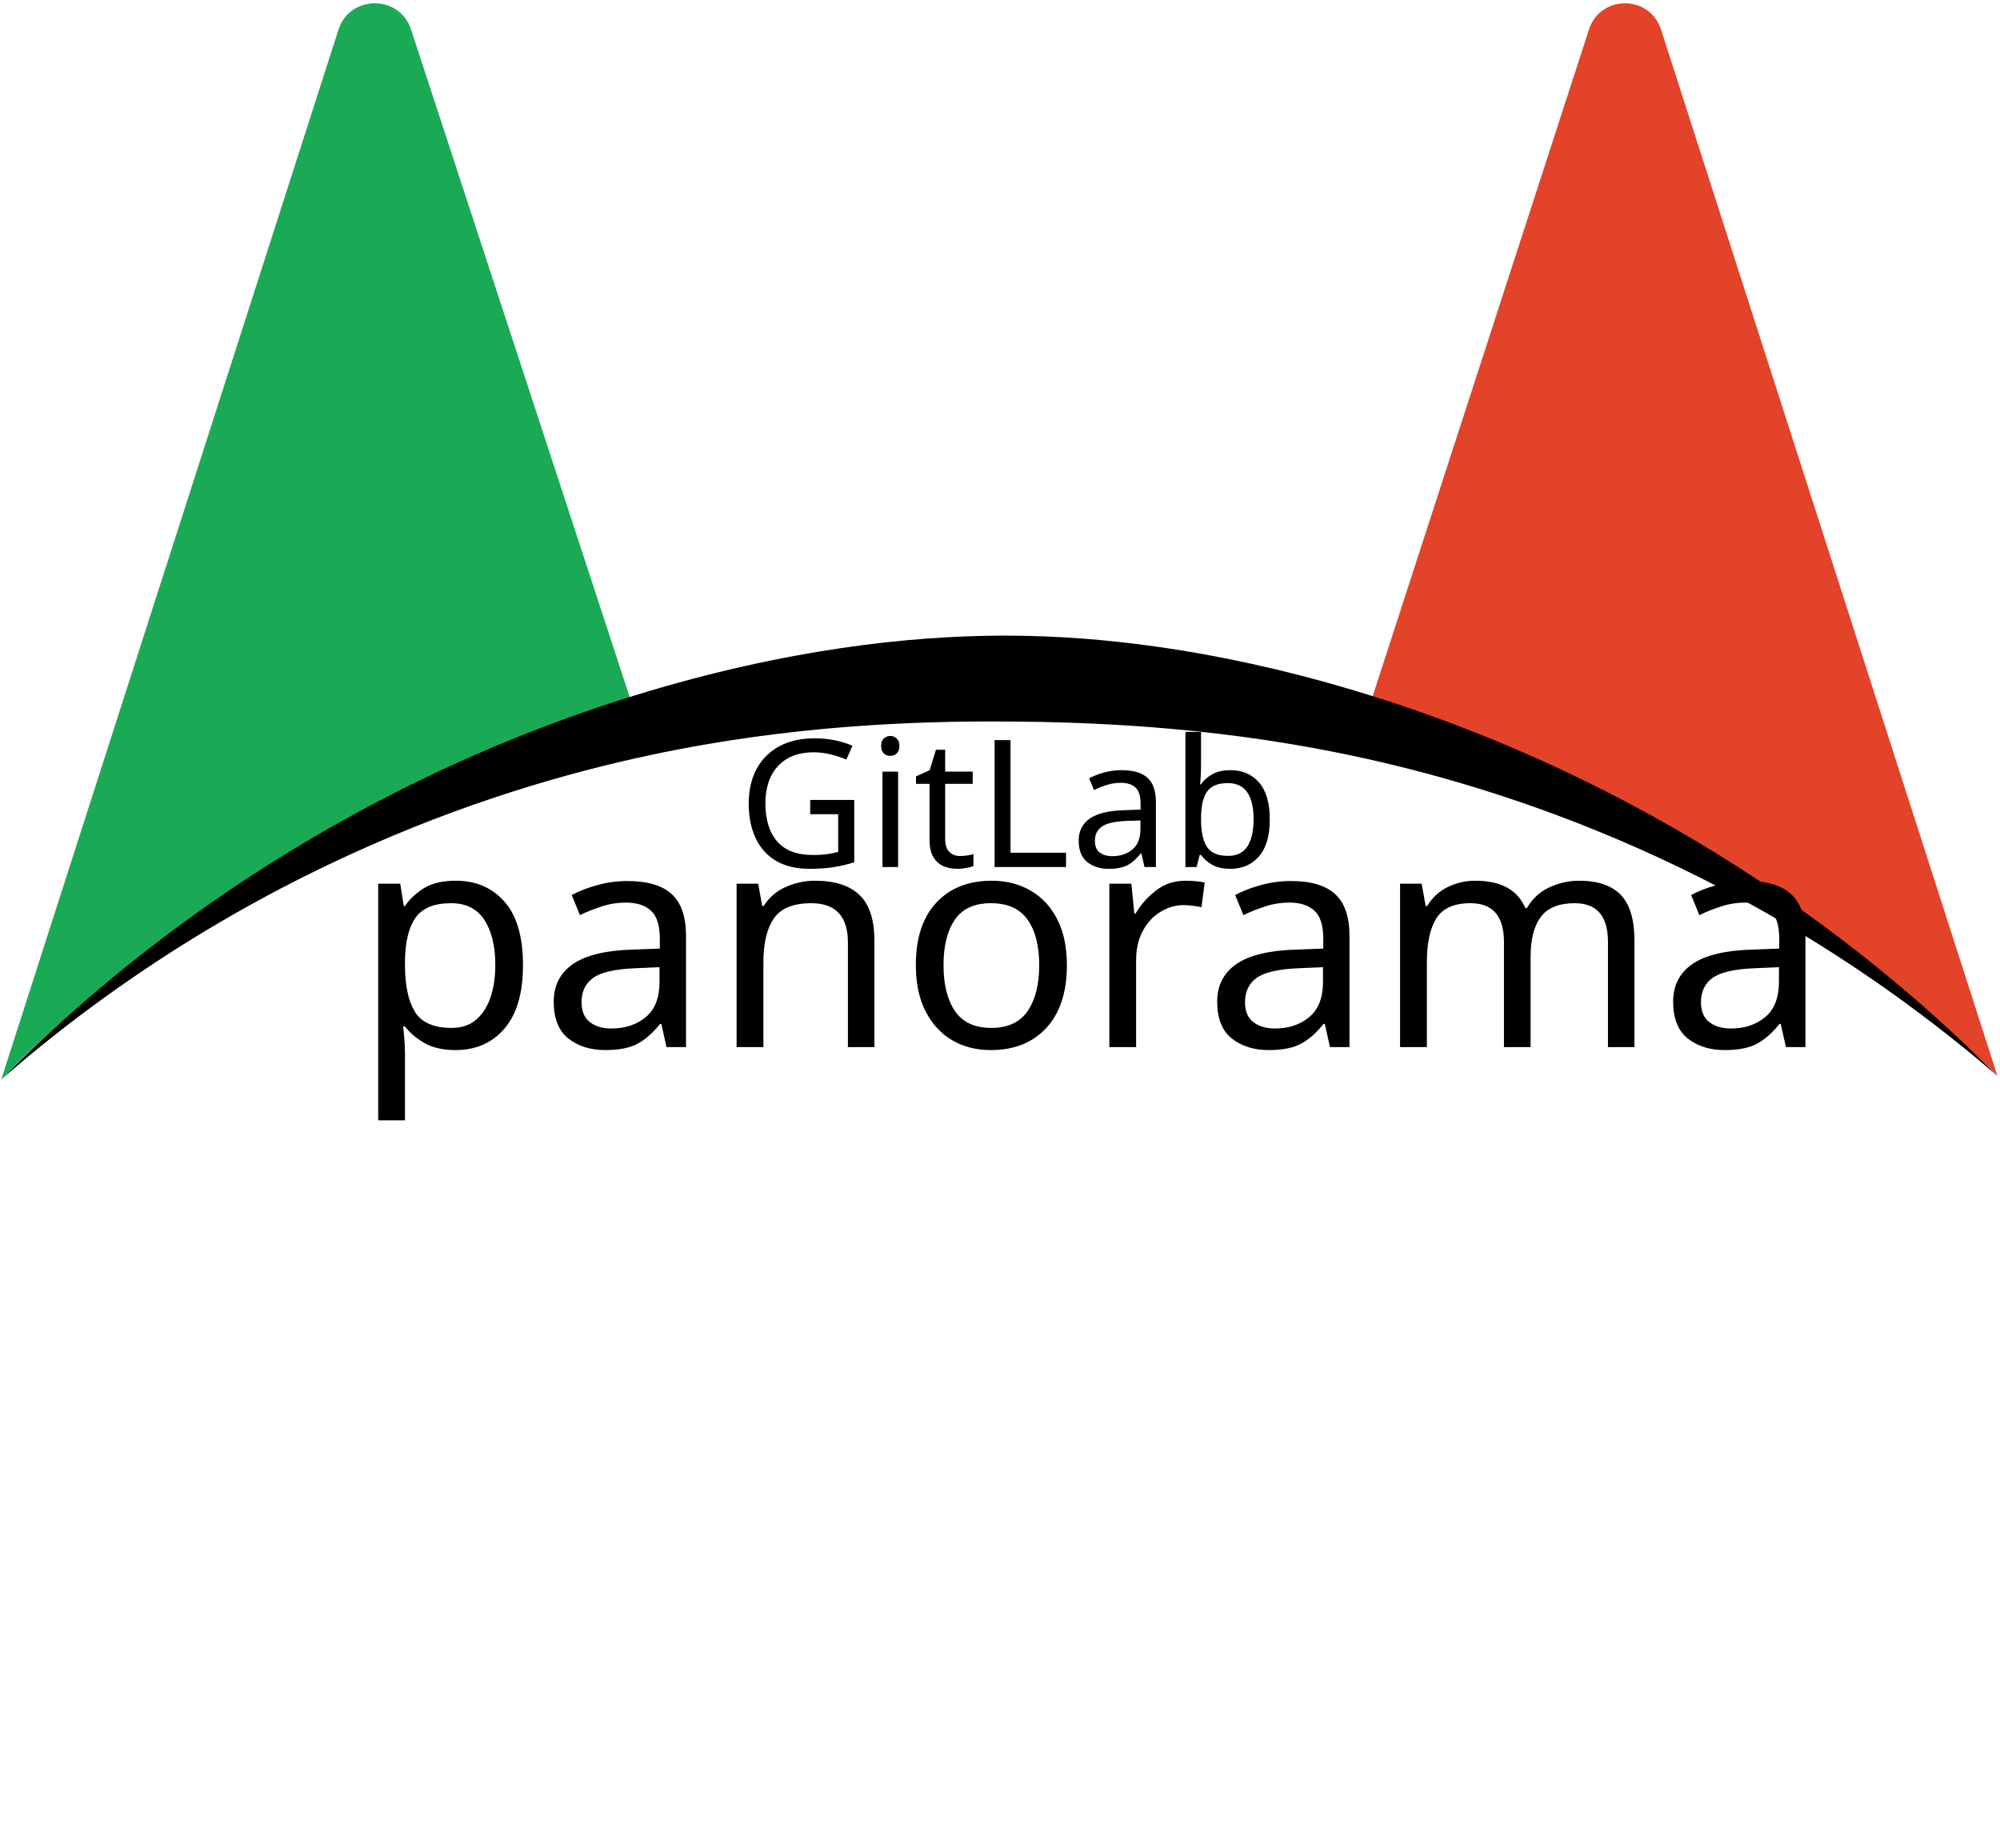
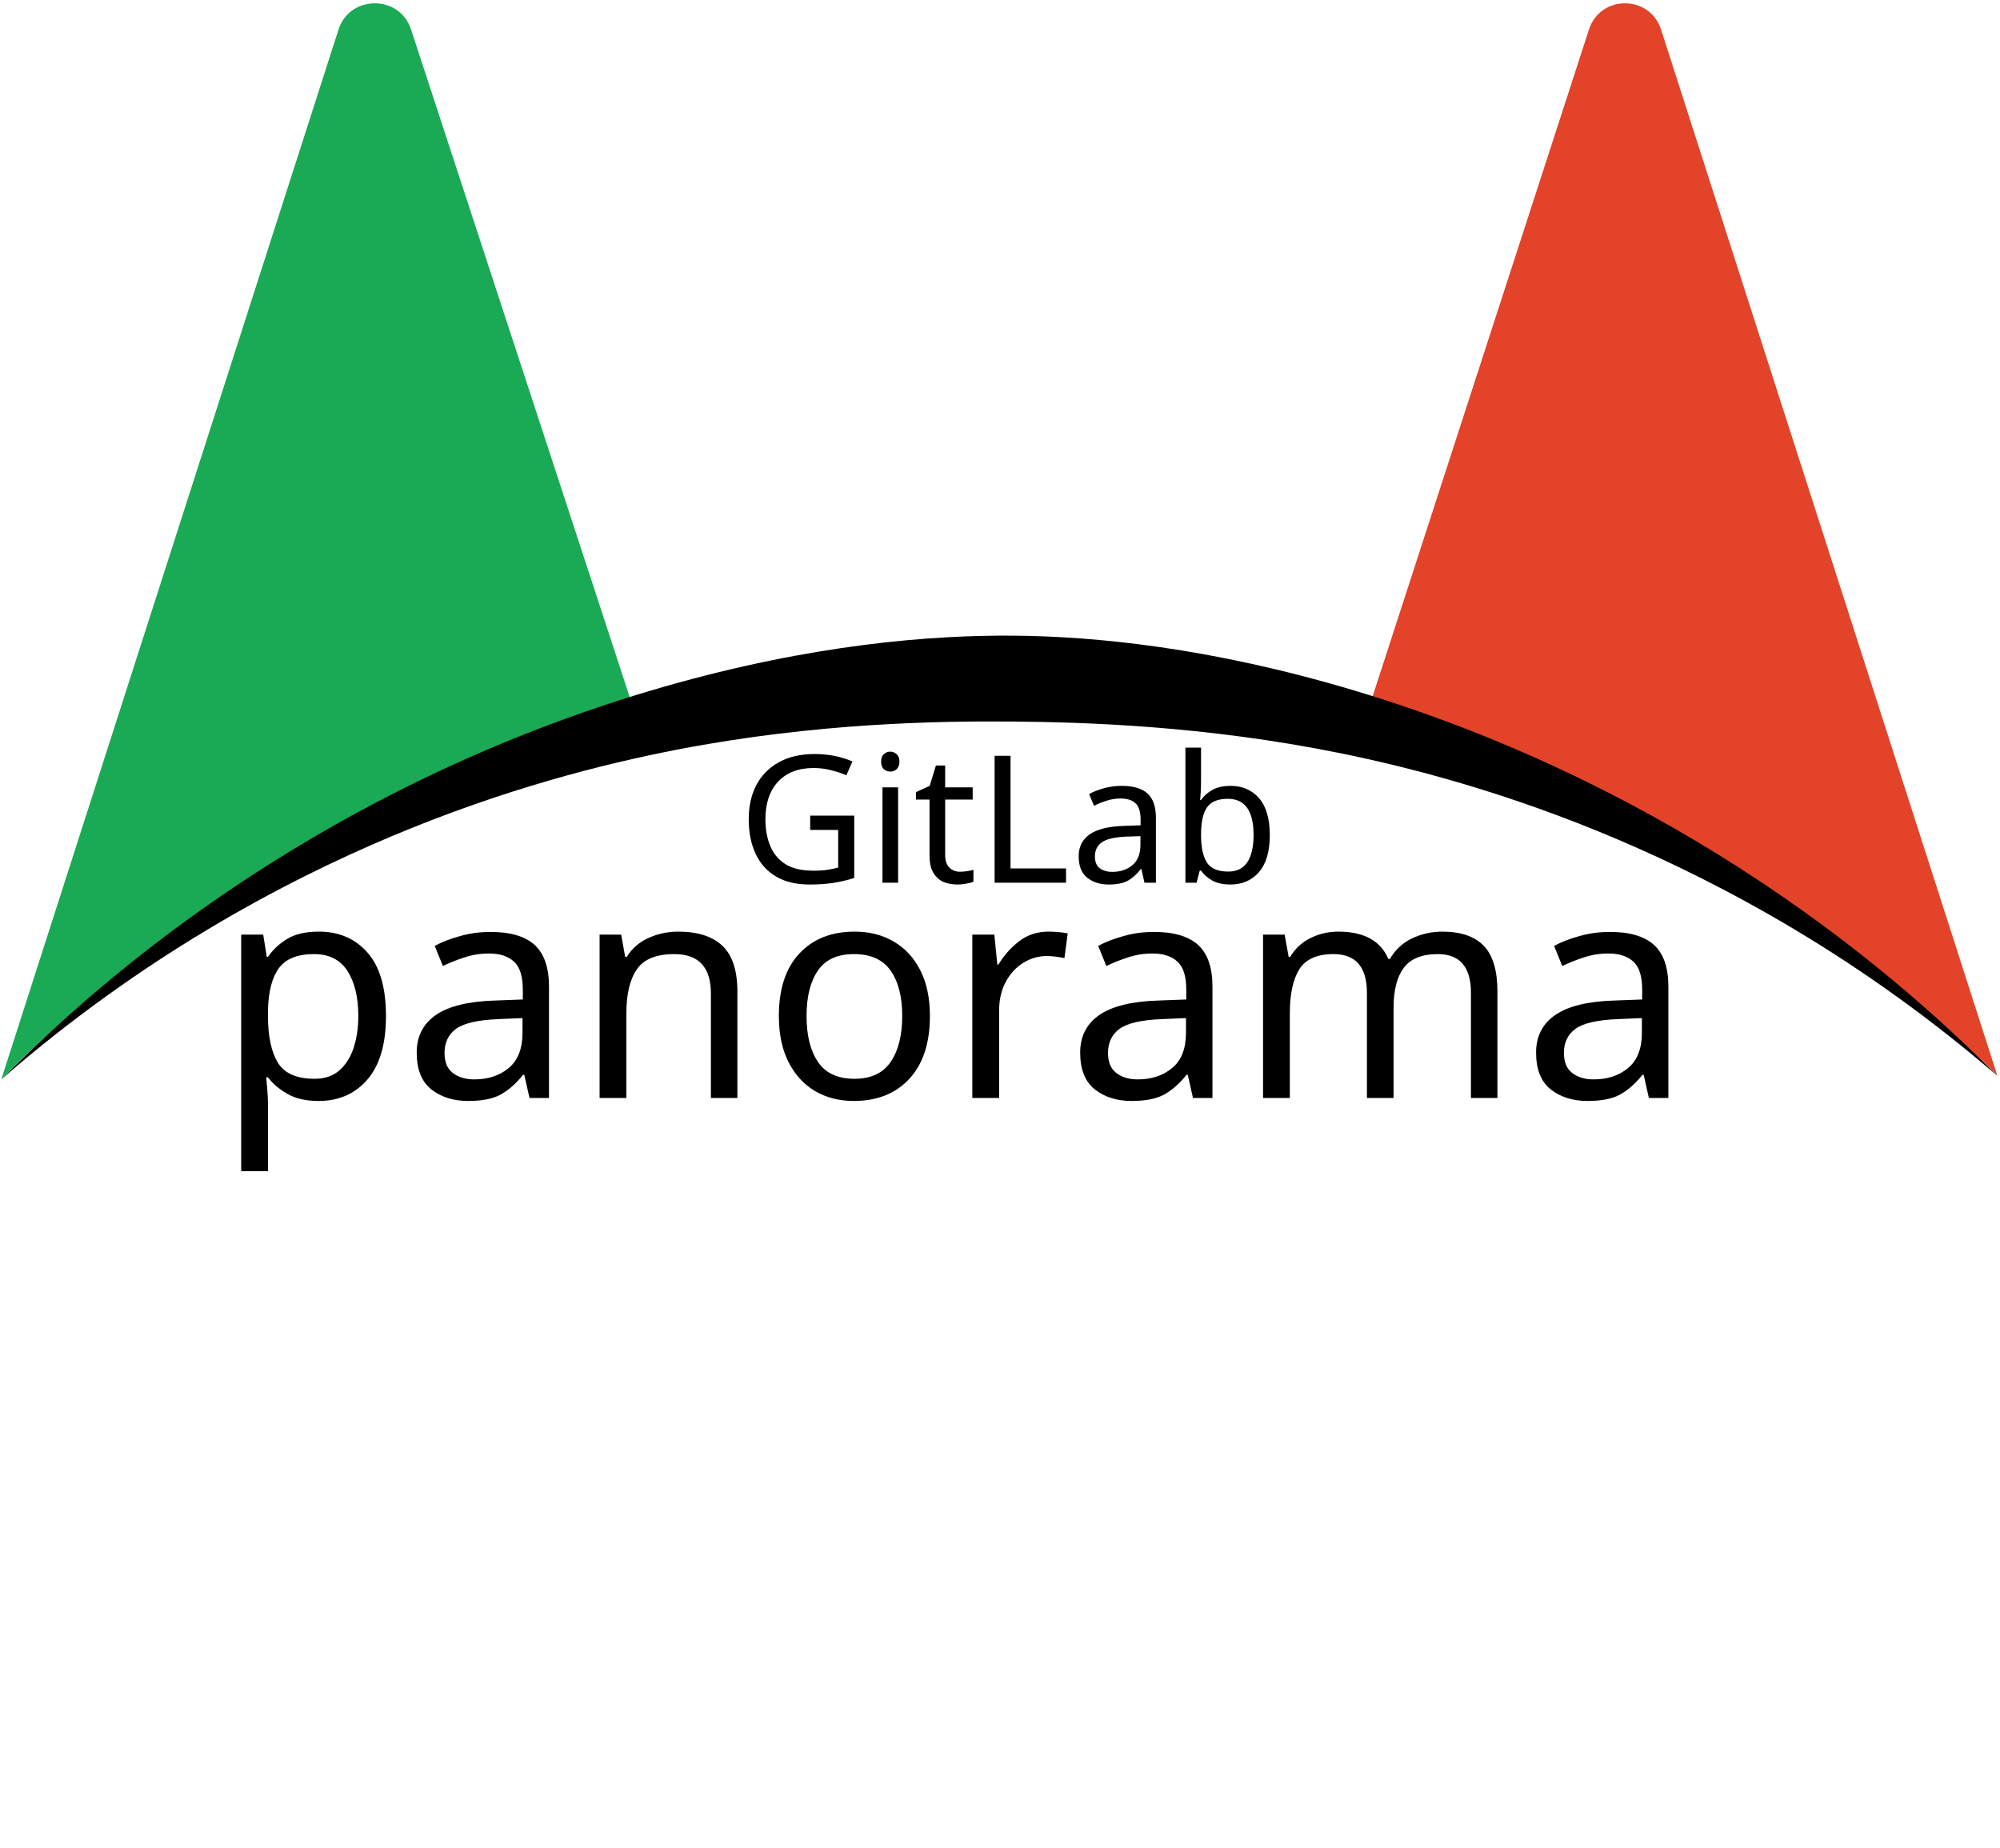
<svg xmlns="http://www.w3.org/2000/svg" width="210px" height="194px" viewBox="0 0 210 194" version="1.1" id="svg22">
  <defs id="defs6">
    </defs>
  <path d="" id="Fill-6" style="fill:#fc6d26;fill-rule:evenodd;stroke:none;stroke-width:1" />
  <path d="" id="Fill-10" style="fill:#fc6d26;fill-rule:evenodd;stroke:none;stroke-width:1" />
  <path d="" id="Fill-14" style="fill:#fc6d26;fill-rule:evenodd;stroke:none;stroke-width:1" />
  <path d="m 0.136,113.333 c 0,0 10.513,-11.454 30.722,-23.898 C 51.068,76.992 66.421,74.115 66.421,74.115 L 43.156,3.086 c -1.197,-3.655 -6.409,-3.654 -7.606,0 z" id="Fill-16" style="fill:#1aaa55;fill-rule:evenodd;stroke:none;stroke-width:0.996;fill-opacity:1" />
  <path d="m 209.726,112.959 c 0,0 -6.978,-7.928 -33.215,-24.234 C 150.274,72.419 143.701,74.421 143.701,74.421 L 166.842,3.098 c 1.19,-3.67 6.374,-3.669 7.565,0 z" id="Fill-22" style="fill:#e24329;fill-rule:evenodd;stroke:none;stroke-width:0.995" />
-   <text xml:space="preserve" style="font-style:normal;font-weight:normal;font-size:40px;line-height:1.25;font-family:sans-serif;letter-spacing:0px;word-spacing:0px;fill:#000000;fill-opacity:1;stroke:none" x="36.992" y="109.947" id="text3745">
-     <tspan id="tspan3743" x="36.992" y="109.947" style="font-style:normal;font-variant:normal;font-weight:normal;font-stretch:normal;font-size:32px;font-family:'Source Sans Pro';-inkscape-font-specification:'Source Sans Pro'">panorama</tspan>
+   <text xml:space="preserve" style="font-style:normal;font-weight:normal;font-size:40px;line-height:1.25;font-family:sans-serif;letter-spacing:0px;word-spacing:0px;fill:#000000;fill-opacity:1;stroke:none" x="22.606" y="115.29" id="text3745">
+     <tspan id="tspan3743" x="22.606" y="115.29" style="font-style:normal;font-variant:normal;font-weight:normal;font-stretch:normal;font-size:32px;font-family:'Source Sans Pro';-inkscape-font-specification:'Source Sans Pro'">panorama</tspan>
  </text>
-   <text xml:space="preserve" style="font-style:normal;font-weight:normal;font-size:40px;line-height:1.25;font-family:sans-serif;letter-spacing:0px;word-spacing:0px;fill:#000000;fill-opacity:1;stroke:none" x="77.477" y="91.04" id="text3749">
-     <tspan id="tspan3747" x="77.477" y="91.04" style="font-style:normal;font-variant:normal;font-weight:normal;font-stretch:normal;font-size:18.667px;font-family:'Source Sans Pro';-inkscape-font-specification:'Source Sans Pro'">GitLab</tspan>
+   <text xml:space="preserve" style="font-style:normal;font-weight:normal;font-size:40px;line-height:1.25;font-family:sans-serif;letter-spacing:0px;word-spacing:0px;fill:#000000;fill-opacity:1;stroke:none" x="77.477" y="92.684" id="text3749">
+     <tspan id="tspan3747" x="77.477" y="92.684" style="font-style:normal;font-variant:normal;font-weight:normal;font-stretch:normal;font-size:18.667px;font-family:'Source Sans Pro';-inkscape-font-specification:'Source Sans Pro'">GitLab</tspan>
  </text>
  <text xml:space="preserve" style="font-style:normal;font-weight:normal;font-size:40px;line-height:1.25;font-family:sans-serif;letter-spacing:0px;word-spacing:0px;fill:#000000;fill-opacity:1;stroke:none" x="76.244" y="20.14" id="text3753">
    <tspan id="tspan3751" x="76.244" y="55.53" />
  </text>
  <path style="fill:#000000;fill-rule:nonzero;stroke:none;stroke-width:0.004;stroke-linecap:round;stroke-linejoin:miter;stroke-miterlimit:4;stroke-dasharray:none;stroke-opacity:1" d="M 1.061,114.943 C 15.684,102.827 30.407,95.332 41.947,90.715 53.621,86.044 64.012,83.524 71.884,82.078 c 14.598,-2.681 27.531,-2.851 35.151,-2.788 7.394,0.062 20.023,0.409 34.173,3.139 7.646,1.475 17.736,4.002 29.079,8.59 11.217,4.537 25.521,11.85 39.807,23.583 l 0,0 C 196.721,101.804 182.912,93.223 171.838,87.61 160.656,81.942 150.514,78.409 142.701,76.184 127.665,71.904 115.564,70.8 107.105,70.731 98.427,70.659 85.95,71.598 70.454,75.821 62.398,78.016 51.94,81.546 40.412,87.3 29.002,92.996 14.769,101.765 1.061,114.943 Z" id="path3806" transform="matrix(1.002669,0,0,1.053778,-0.9273304,-7.790635)" />
</svg>
